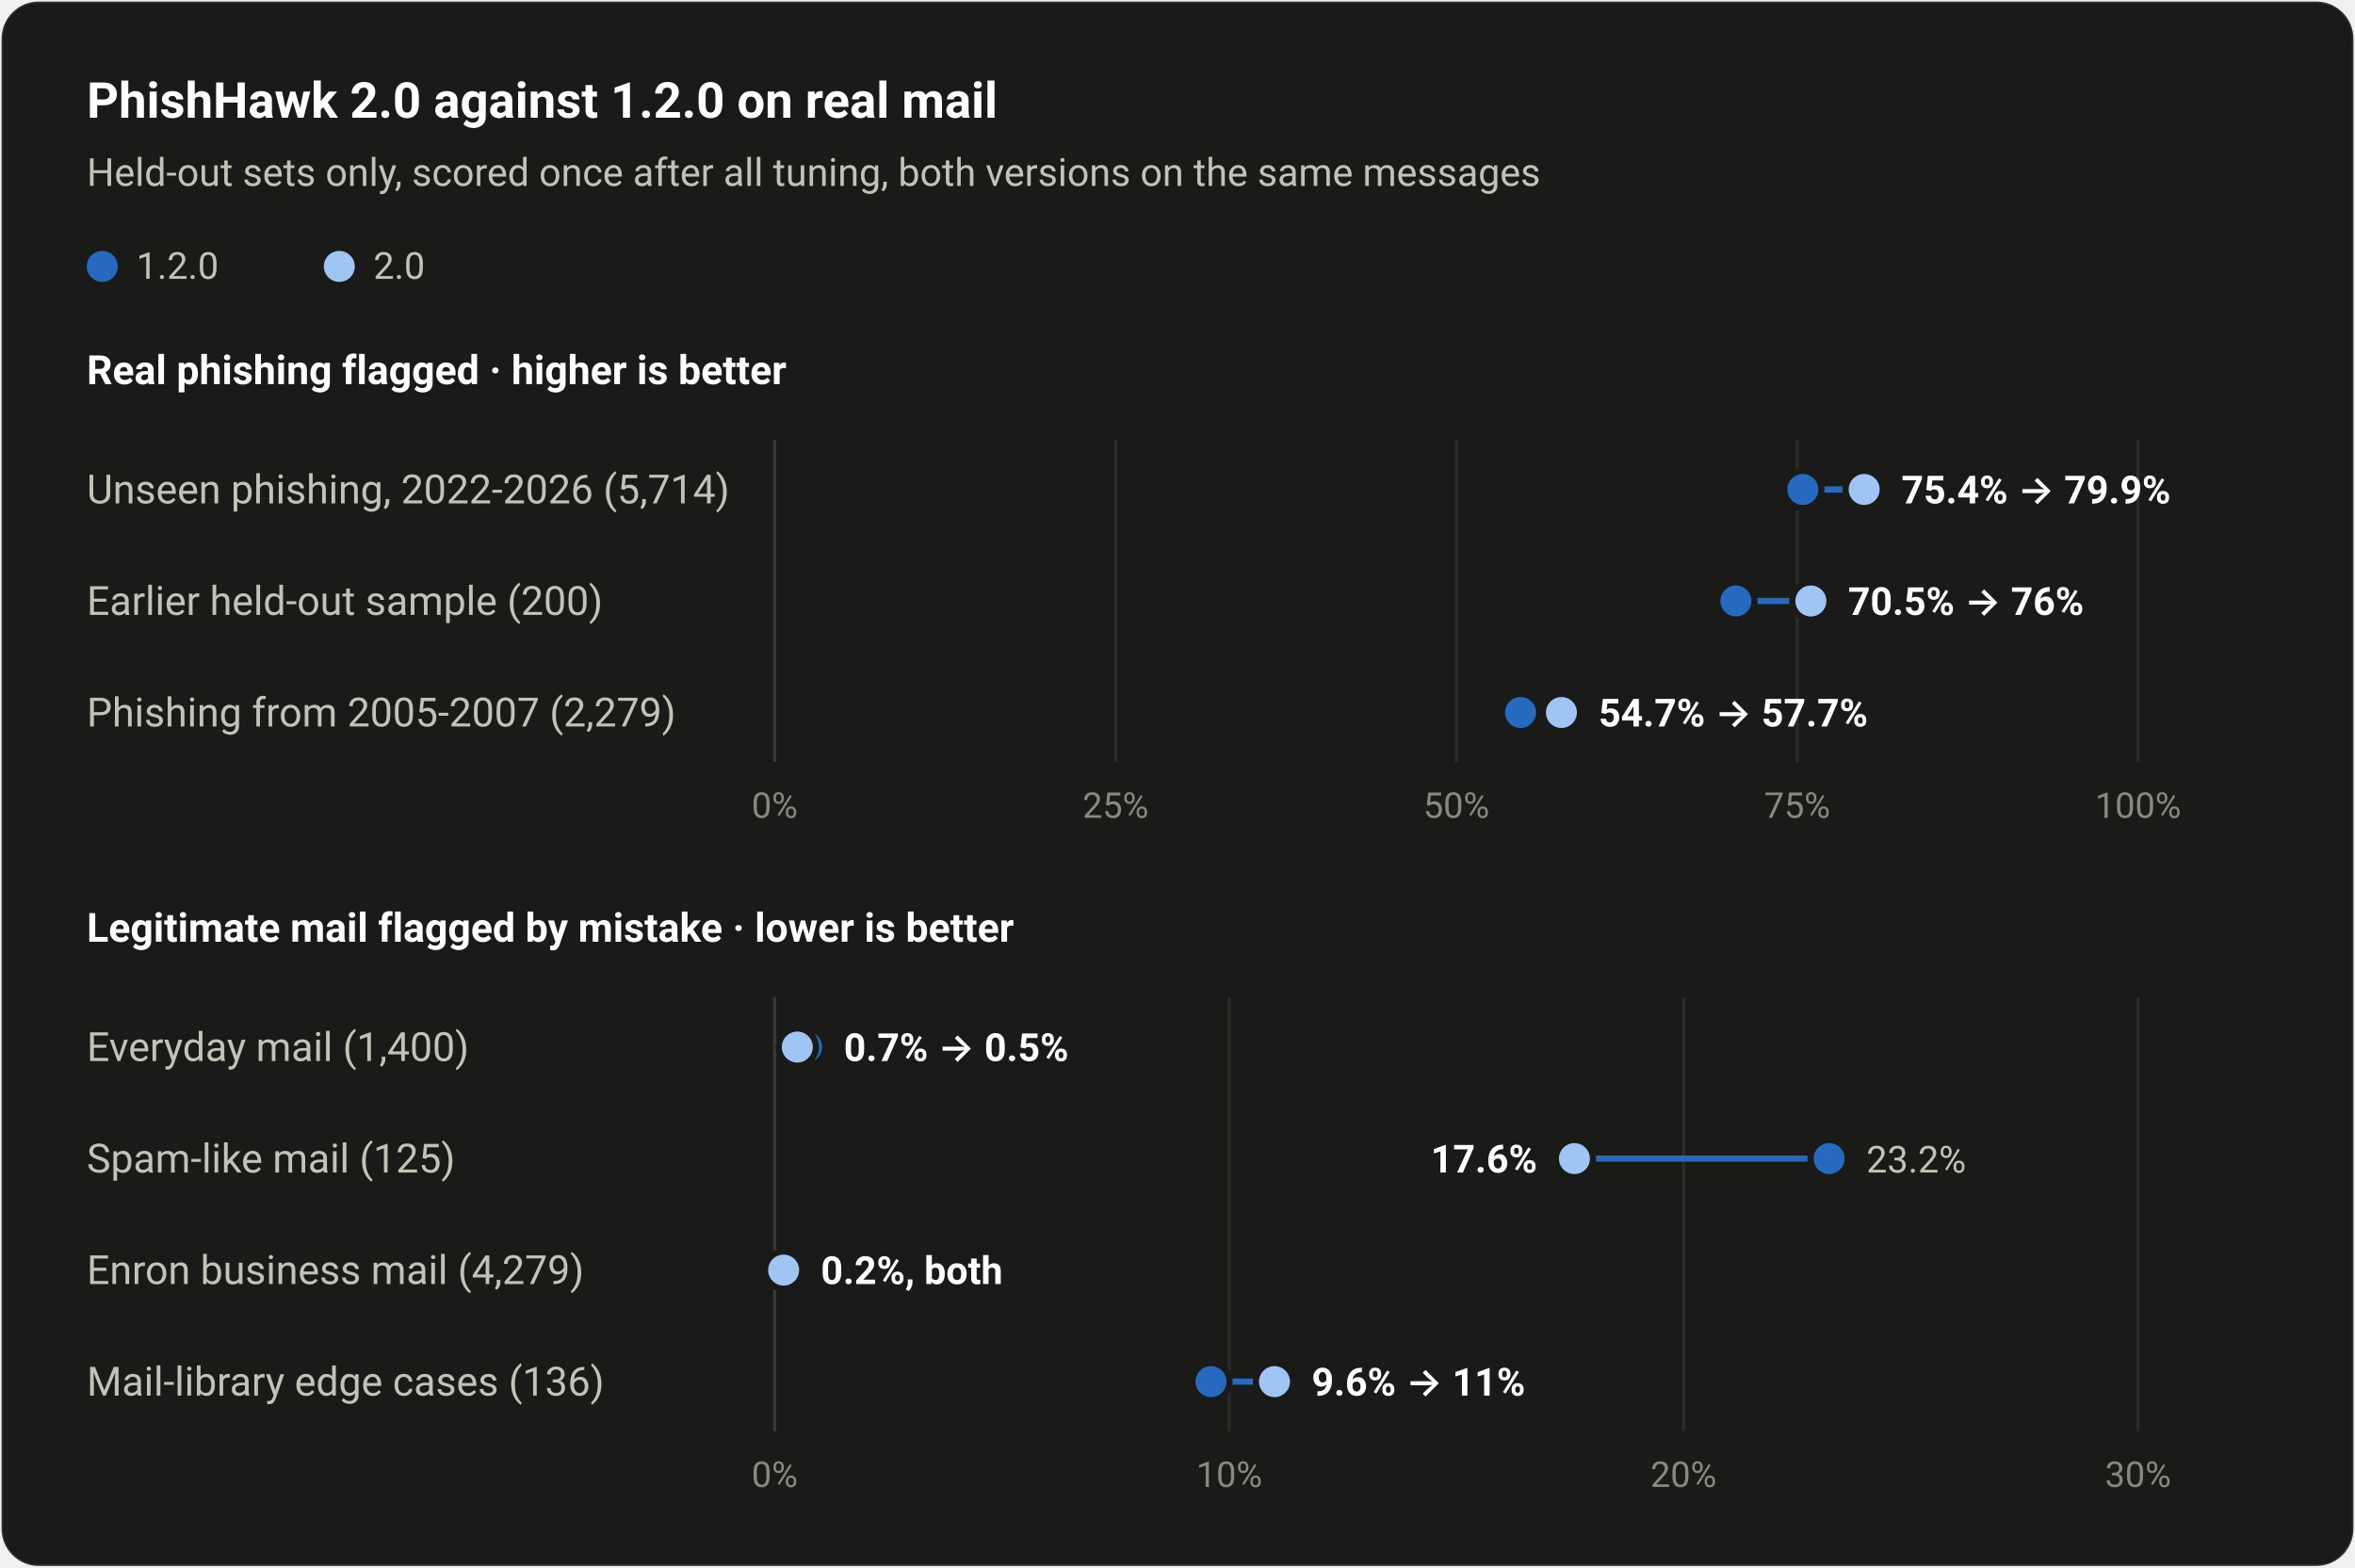
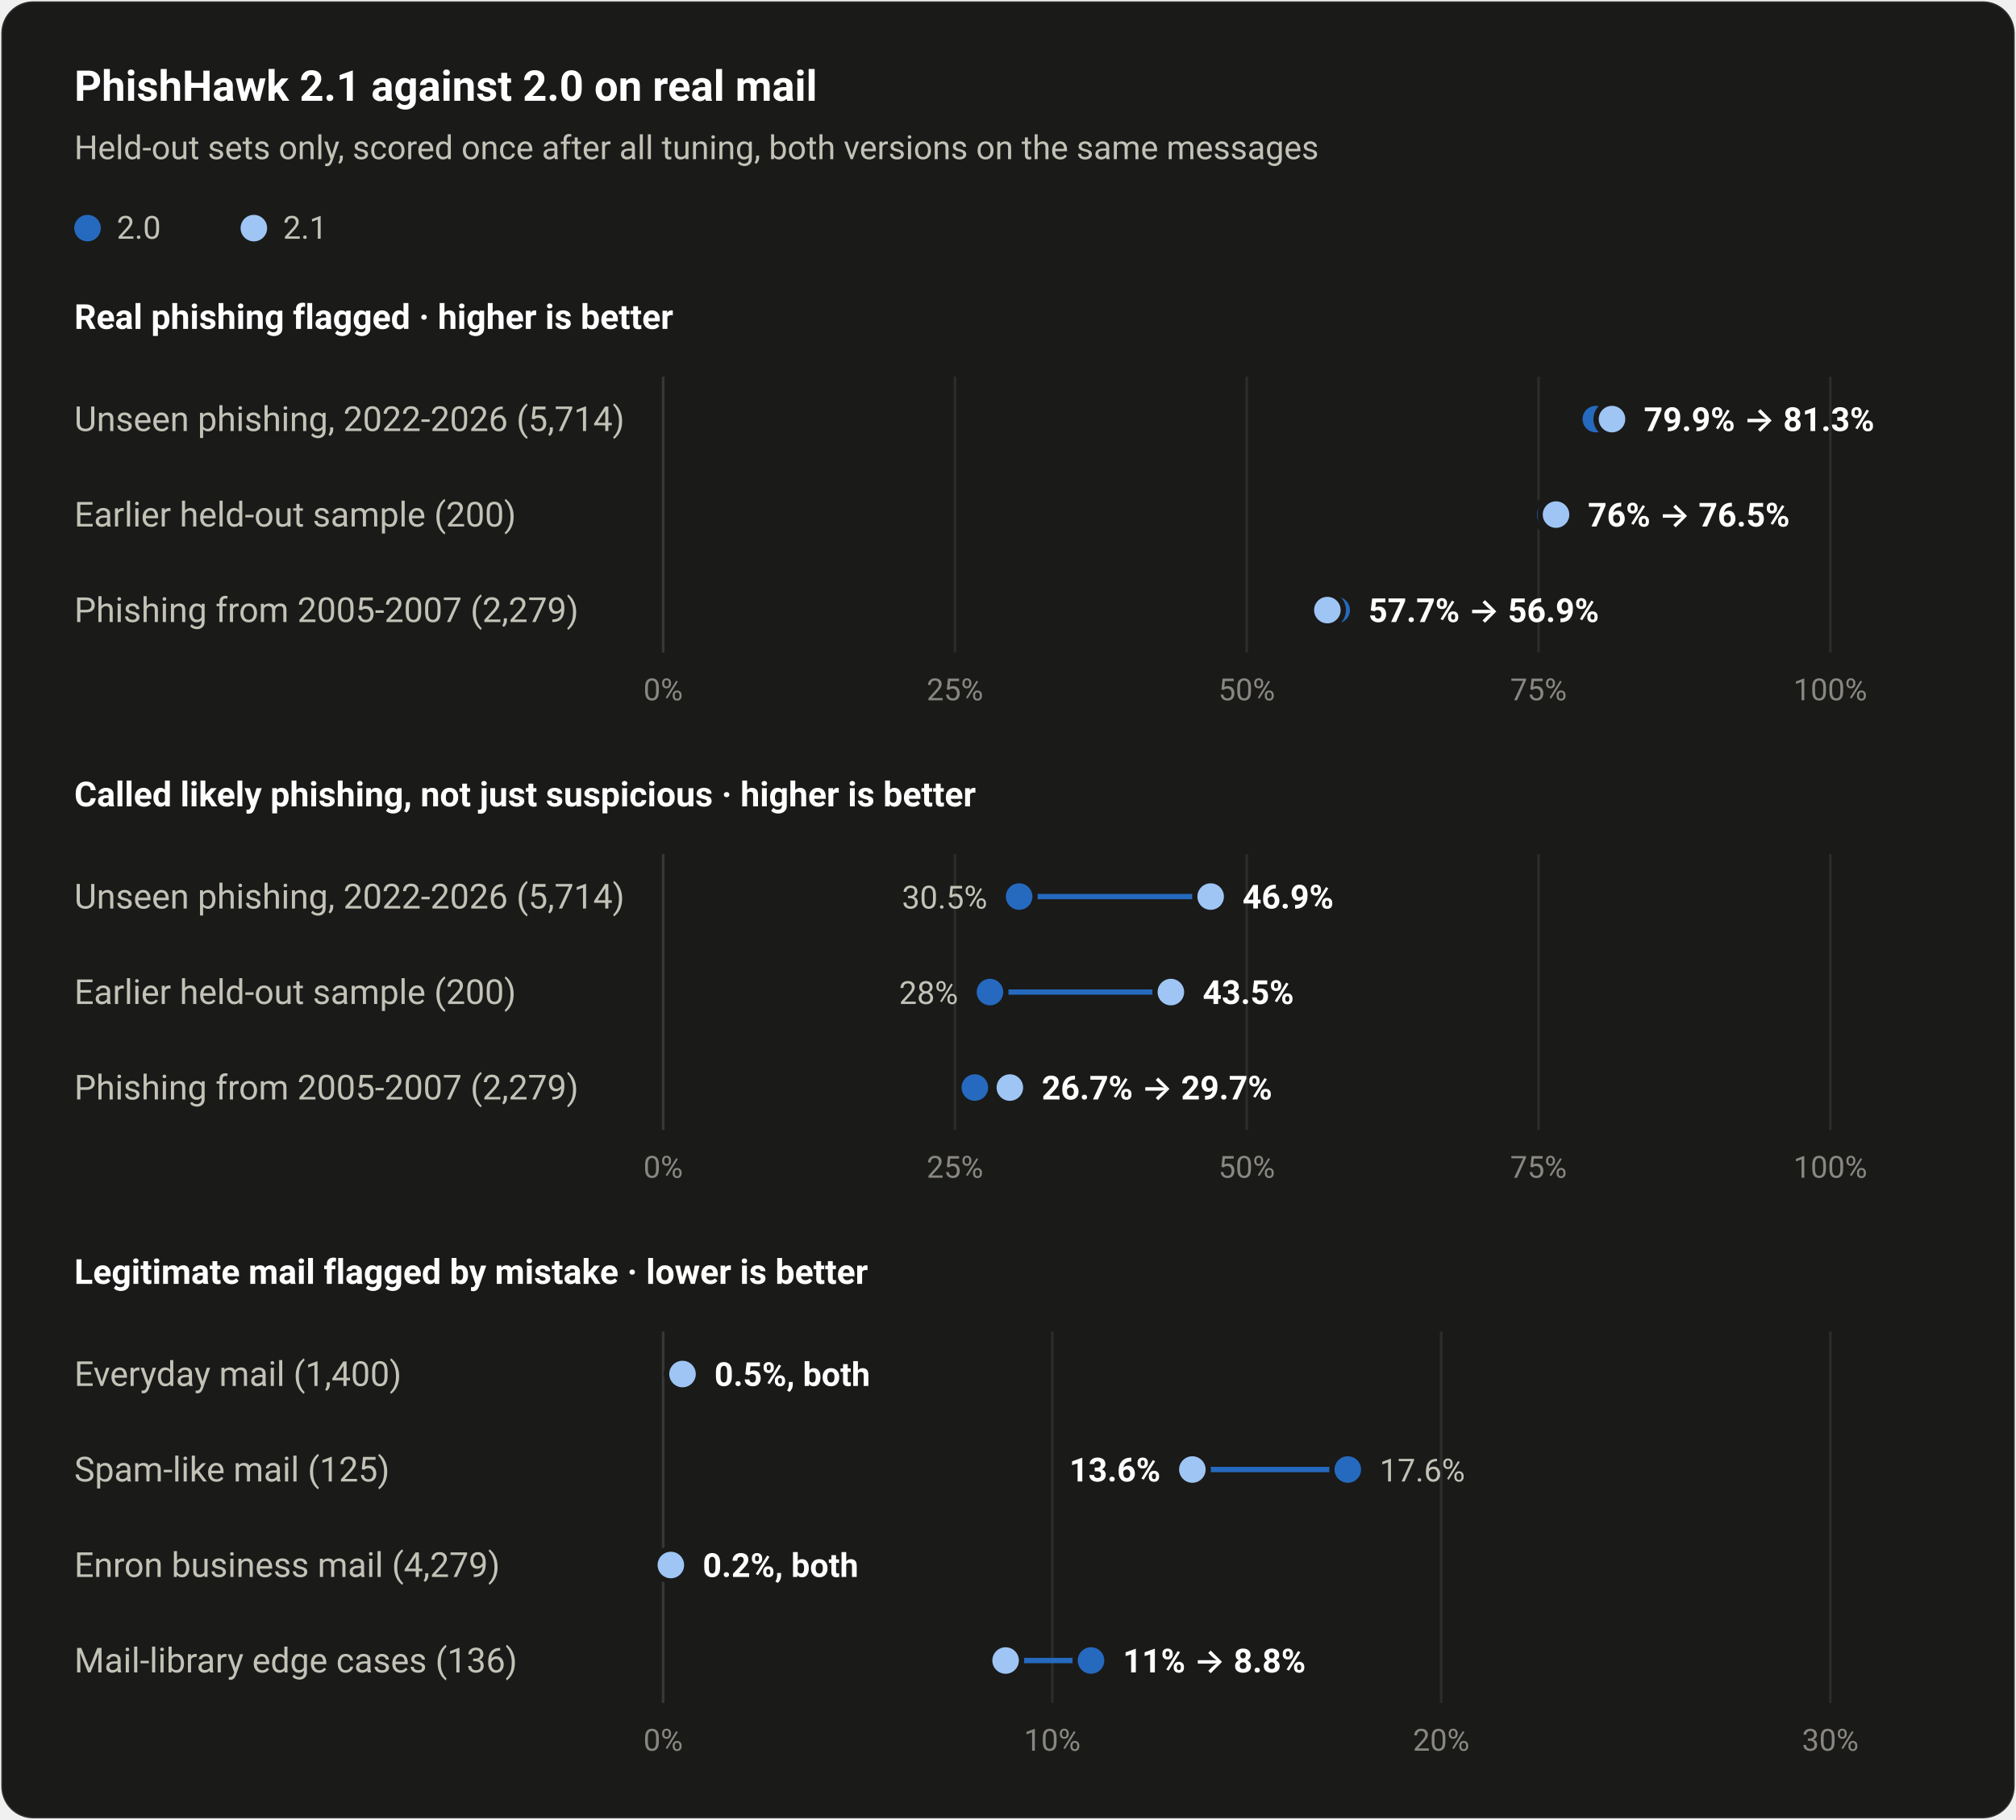
- <svg xmlns="http://www.w3.org/2000/svg" width="760" height="506" viewBox="0 0 760 506" font-family="system-ui,-apple-system,'Segoe UI',Roboto,sans-serif" role="img" aria-label="PhishHawk 2.0 against 1.2.0 on real mail">
-   <rect x="0.5" y="0.5" width="759" height="505" rx="12" fill="#1a1a19" stroke="rgba(255,255,255,0.10)" />
-   <text x="28.0" y="38.0" fill="#ffffff" font-size="16" font-weight="600" text-anchor="start">PhishHawk 2.0 against 1.2.0 on real mail</text>
+ <svg xmlns="http://www.w3.org/2000/svg" width="760" height="686" viewBox="0 0 760 686" font-family="system-ui,-apple-system,'Segoe UI',Roboto,sans-serif" role="img" aria-label="PhishHawk 2.1 against 2.0 on real mail">
+   <rect x="0.5" y="0.5" width="759" height="685" rx="12" fill="#1a1a19" stroke="rgba(255,255,255,0.10)" />
+   <text x="28.0" y="38.0" fill="#ffffff" font-size="16" font-weight="600" text-anchor="start">PhishHawk 2.1 against 2.0 on real mail</text>
  <text x="28.0" y="60.0" fill="#c3c2b7" font-size="12.5" font-weight="400" text-anchor="start">Held-out sets only, scored once after all tuning, both versions on the same messages</text>
  <circle cx="33.0" cy="86.0" r="5" fill="#256abf" />
-   <text x="44.0" y="90.0" fill="#c3c2b7" font-size="12" font-weight="400" text-anchor="start">1.2.0</text>
-   <circle cx="109.5" cy="86.0" r="5" fill="#9ec5f4" />
-   <text x="120.5" y="90.0" fill="#c3c2b7" font-size="12" font-weight="400" text-anchor="start">2.0</text>
+   <text x="44.0" y="90.0" fill="#c3c2b7" font-size="12" font-weight="400" text-anchor="start">2.0</text>
+   <circle cx="95.7" cy="86.0" r="5" fill="#9ec5f4" />
+   <text x="106.7" y="90.0" fill="#c3c2b7" font-size="12" font-weight="400" text-anchor="start">2.1</text>
  <text x="28.0" y="124.0" fill="#ffffff" font-size="13" font-weight="600" text-anchor="start">Real phishing flagged · higher is better</text>
  <line x1="250.0" y1="142.0" x2="250.0" y2="246.0" stroke="#383835" stroke-width="1" />
  <text x="250.0" y="264.0" fill="#898781" font-size="11.5" font-weight="400" text-anchor="middle">0%</text>
  <line x1="360.0" y1="142.0" x2="360.0" y2="246.0" stroke="#2c2c2a" stroke-width="1" />
  <text x="360.0" y="264.0" fill="#898781" font-size="11.5" font-weight="400" text-anchor="middle">25%</text>
  <line x1="470.0" y1="142.0" x2="470.0" y2="246.0" stroke="#2c2c2a" stroke-width="1" />
  <text x="470.0" y="264.0" fill="#898781" font-size="11.5" font-weight="400" text-anchor="middle">50%</text>
  <line x1="580.0" y1="142.0" x2="580.0" y2="246.0" stroke="#2c2c2a" stroke-width="1" />
  <text x="580.0" y="264.0" fill="#898781" font-size="11.5" font-weight="400" text-anchor="middle">75%</text>
  <line x1="690.0" y1="142.0" x2="690.0" y2="246.0" stroke="#2c2c2a" stroke-width="1" />
  <text x="690.0" y="264.0" fill="#898781" font-size="11.5" font-weight="400" text-anchor="middle">100%</text>
  <text x="28.0" y="162.5" fill="#c3c2b7" font-size="13" font-weight="400" text-anchor="start">Unseen phishing, 2022-2026 (5,714)</text>
-   <line x1="581.8" y1="158.0" x2="601.6" y2="158.0" stroke="#256abf" stroke-width="2" stroke-linecap="round" />
-   <circle cx="581.8" cy="158.0" r="6" fill="#256abf" stroke="#1a1a19" stroke-width="2" />
-   <circle cx="601.6" cy="158.0" r="6" fill="#9ec5f4" stroke="#1a1a19" stroke-width="2" />
-   <text x="613.6" y="162.5" fill="#ffffff" font-size="12.5" font-weight="600" text-anchor="start">75.4% → 79.9%</text>
+   <line x1="601.6" y1="158.0" x2="607.7" y2="158.0" stroke="#256abf" stroke-width="2" stroke-linecap="round" />
+   <circle cx="601.6" cy="158.0" r="6" fill="#256abf" stroke="#1a1a19" stroke-width="2" />
+   <circle cx="607.7" cy="158.0" r="6" fill="#9ec5f4" stroke="#1a1a19" stroke-width="2" />
+   <text x="619.7" y="162.5" fill="#ffffff" font-size="12.5" font-weight="600" text-anchor="start">79.9% → 81.3%</text>
  <text x="28.0" y="198.5" fill="#c3c2b7" font-size="13" font-weight="400" text-anchor="start">Earlier held-out sample (200)</text>
-   <line x1="560.2" y1="194.0" x2="584.4" y2="194.0" stroke="#256abf" stroke-width="2" stroke-linecap="round" />
-   <circle cx="560.2" cy="194.0" r="6" fill="#256abf" stroke="#1a1a19" stroke-width="2" />
-   <circle cx="584.4" cy="194.0" r="6" fill="#9ec5f4" stroke="#1a1a19" stroke-width="2" />
-   <text x="596.4" y="198.5" fill="#ffffff" font-size="12.5" font-weight="600" text-anchor="start">70.5% → 76%</text>
+   <line x1="584.4" y1="194.0" x2="586.6" y2="194.0" stroke="#256abf" stroke-width="2" stroke-linecap="round" />
+   <circle cx="584.4" cy="194.0" r="6" fill="#256abf" stroke="#1a1a19" stroke-width="2" />
+   <circle cx="586.6" cy="194.0" r="6" fill="#9ec5f4" stroke="#1a1a19" stroke-width="2" />
+   <text x="598.6" y="198.5" fill="#ffffff" font-size="12.5" font-weight="600" text-anchor="start">76% → 76.5%</text>
  <text x="28.0" y="234.5" fill="#c3c2b7" font-size="13" font-weight="400" text-anchor="start">Phishing from 2005-2007 (2,279)</text>
-   <line x1="490.7" y1="230.0" x2="503.9" y2="230.0" stroke="#256abf" stroke-width="2" stroke-linecap="round" />
-   <circle cx="490.7" cy="230.0" r="6" fill="#256abf" stroke="#1a1a19" stroke-width="2" />
-   <circle cx="503.9" cy="230.0" r="6" fill="#9ec5f4" stroke="#1a1a19" stroke-width="2" />
-   <text x="515.9" y="234.5" fill="#ffffff" font-size="12.5" font-weight="600" text-anchor="start">54.7% → 57.7%</text>
-   <text x="28.0" y="304.0" fill="#ffffff" font-size="13" font-weight="600" text-anchor="start">Legitimate mail flagged by mistake · lower is better</text>
-   <line x1="250.0" y1="322.0" x2="250.0" y2="462.0" stroke="#383835" stroke-width="1" />
-   <text x="250.0" y="480.0" fill="#898781" font-size="11.5" font-weight="400" text-anchor="middle">0%</text>
-   <line x1="396.7" y1="322.0" x2="396.7" y2="462.0" stroke="#2c2c2a" stroke-width="1" />
-   <text x="396.7" y="480.0" fill="#898781" font-size="11.5" font-weight="400" text-anchor="middle">10%</text>
-   <line x1="543.3" y1="322.0" x2="543.3" y2="462.0" stroke="#2c2c2a" stroke-width="1" />
-   <text x="543.3" y="480.0" fill="#898781" font-size="11.5" font-weight="400" text-anchor="middle">20%</text>
-   <line x1="690.0" y1="322.0" x2="690.0" y2="462.0" stroke="#2c2c2a" stroke-width="1" />
-   <text x="690.0" y="480.0" fill="#898781" font-size="11.5" font-weight="400" text-anchor="middle">30%</text>
-   <text x="28.0" y="342.5" fill="#c3c2b7" font-size="13" font-weight="400" text-anchor="start">Everyday mail (1,400)</text>
-   <line x1="260.3" y1="338.0" x2="257.3" y2="338.0" stroke="#256abf" stroke-width="2" stroke-linecap="round" />
-   <circle cx="260.3" cy="338.0" r="6" fill="#256abf" stroke="#1a1a19" stroke-width="2" />
-   <circle cx="257.3" cy="338.0" r="6" fill="#9ec5f4" stroke="#1a1a19" stroke-width="2" />
-   <text x="272.3" y="342.5" fill="#ffffff" font-size="12.5" font-weight="600" text-anchor="start">0.7% → 0.5%</text>
-   <text x="28.0" y="378.5" fill="#c3c2b7" font-size="13" font-weight="400" text-anchor="start">Spam-like mail (125)</text>
-   <line x1="590.3" y1="374.0" x2="508.1" y2="374.0" stroke="#256abf" stroke-width="2" stroke-linecap="round" />
-   <circle cx="590.3" cy="374.0" r="6" fill="#256abf" stroke="#1a1a19" stroke-width="2" />
-   <circle cx="508.1" cy="374.0" r="6" fill="#9ec5f4" stroke="#1a1a19" stroke-width="2" />
-   <text x="602.3" y="378.5" fill="#c3c2b7" font-size="12" font-weight="400" text-anchor="start">23.2%</text>
-   <text x="496.1" y="378.5" fill="#ffffff" font-size="12.5" font-weight="600" text-anchor="end">17.6%</text>
-   <text x="28.0" y="414.5" fill="#c3c2b7" font-size="13" font-weight="400" text-anchor="start">Enron business mail (4,279)</text>
-   <line x1="252.9" y1="410.0" x2="252.9" y2="410.0" stroke="#256abf" stroke-width="2" stroke-linecap="round" />
-   <circle cx="252.9" cy="410.0" r="6" fill="#256abf" stroke="#1a1a19" stroke-width="2" />
-   <circle cx="252.9" cy="410.0" r="6" fill="#9ec5f4" stroke="#1a1a19" stroke-width="2" />
-   <text x="264.9" y="414.5" fill="#ffffff" font-size="12.5" font-weight="600" text-anchor="start">0.2%, both</text>
-   <text x="28.0" y="450.5" fill="#c3c2b7" font-size="13" font-weight="400" text-anchor="start">Mail-library edge cases (136)</text>
-   <line x1="390.8" y1="446.0" x2="411.3" y2="446.0" stroke="#256abf" stroke-width="2" stroke-linecap="round" />
-   <circle cx="390.8" cy="446.0" r="6" fill="#256abf" stroke="#1a1a19" stroke-width="2" />
-   <circle cx="411.3" cy="446.0" r="6" fill="#9ec5f4" stroke="#1a1a19" stroke-width="2" />
-   <text x="423.3" y="450.5" fill="#ffffff" font-size="12.5" font-weight="600" text-anchor="start">9.6% → 11%</text>
+   <line x1="503.9" y1="230.0" x2="500.4" y2="230.0" stroke="#256abf" stroke-width="2" stroke-linecap="round" />
+   <circle cx="503.9" cy="230.0" r="6" fill="#256abf" stroke="#1a1a19" stroke-width="2" />
+   <circle cx="500.4" cy="230.0" r="6" fill="#9ec5f4" stroke="#1a1a19" stroke-width="2" />
+   <text x="515.9" y="234.5" fill="#ffffff" font-size="12.5" font-weight="600" text-anchor="start">57.7% → 56.9%</text>
+   <text x="28.0" y="304.0" fill="#ffffff" font-size="13" font-weight="600" text-anchor="start">Called likely phishing, not just suspicious · higher is better</text>
+   <line x1="250.0" y1="322.0" x2="250.0" y2="426.0" stroke="#383835" stroke-width="1" />
+   <text x="250.0" y="444.0" fill="#898781" font-size="11.5" font-weight="400" text-anchor="middle">0%</text>
+   <line x1="360.0" y1="322.0" x2="360.0" y2="426.0" stroke="#2c2c2a" stroke-width="1" />
+   <text x="360.0" y="444.0" fill="#898781" font-size="11.5" font-weight="400" text-anchor="middle">25%</text>
+   <line x1="470.0" y1="322.0" x2="470.0" y2="426.0" stroke="#2c2c2a" stroke-width="1" />
+   <text x="470.0" y="444.0" fill="#898781" font-size="11.5" font-weight="400" text-anchor="middle">50%</text>
+   <line x1="580.0" y1="322.0" x2="580.0" y2="426.0" stroke="#2c2c2a" stroke-width="1" />
+   <text x="580.0" y="444.0" fill="#898781" font-size="11.5" font-weight="400" text-anchor="middle">75%</text>
+   <line x1="690.0" y1="322.0" x2="690.0" y2="426.0" stroke="#2c2c2a" stroke-width="1" />
+   <text x="690.0" y="444.0" fill="#898781" font-size="11.5" font-weight="400" text-anchor="middle">100%</text>
+   <text x="28.0" y="342.5" fill="#c3c2b7" font-size="13" font-weight="400" text-anchor="start">Unseen phishing, 2022-2026 (5,714)</text>
+   <line x1="384.2" y1="338.0" x2="456.4" y2="338.0" stroke="#256abf" stroke-width="2" stroke-linecap="round" />
+   <circle cx="384.2" cy="338.0" r="6" fill="#256abf" stroke="#1a1a19" stroke-width="2" />
+   <circle cx="456.4" cy="338.0" r="6" fill="#9ec5f4" stroke="#1a1a19" stroke-width="2" />
+   <text x="372.2" y="342.5" fill="#c3c2b7" font-size="12" font-weight="400" text-anchor="end">30.5%</text>
+   <text x="468.4" y="342.5" fill="#ffffff" font-size="12.5" font-weight="600" text-anchor="start">46.9%</text>
+   <text x="28.0" y="378.5" fill="#c3c2b7" font-size="13" font-weight="400" text-anchor="start">Earlier held-out sample (200)</text>
+   <line x1="373.2" y1="374.0" x2="441.4" y2="374.0" stroke="#256abf" stroke-width="2" stroke-linecap="round" />
+   <circle cx="373.2" cy="374.0" r="6" fill="#256abf" stroke="#1a1a19" stroke-width="2" />
+   <circle cx="441.4" cy="374.0" r="6" fill="#9ec5f4" stroke="#1a1a19" stroke-width="2" />
+   <text x="361.2" y="378.5" fill="#c3c2b7" font-size="12" font-weight="400" text-anchor="end">28%</text>
+   <text x="453.4" y="378.5" fill="#ffffff" font-size="12.5" font-weight="600" text-anchor="start">43.5%</text>
+   <text x="28.0" y="414.5" fill="#c3c2b7" font-size="13" font-weight="400" text-anchor="start">Phishing from 2005-2007 (2,279)</text>
+   <line x1="367.5" y1="410.0" x2="380.7" y2="410.0" stroke="#256abf" stroke-width="2" stroke-linecap="round" />
+   <circle cx="367.5" cy="410.0" r="6" fill="#256abf" stroke="#1a1a19" stroke-width="2" />
+   <circle cx="380.7" cy="410.0" r="6" fill="#9ec5f4" stroke="#1a1a19" stroke-width="2" />
+   <text x="392.7" y="414.5" fill="#ffffff" font-size="12.5" font-weight="600" text-anchor="start">26.7% → 29.7%</text>
+   <text x="28.0" y="484.0" fill="#ffffff" font-size="13" font-weight="600" text-anchor="start">Legitimate mail flagged by mistake · lower is better</text>
+   <line x1="250.0" y1="502.0" x2="250.0" y2="642.0" stroke="#383835" stroke-width="1" />
+   <text x="250.0" y="660.0" fill="#898781" font-size="11.5" font-weight="400" text-anchor="middle">0%</text>
+   <line x1="396.7" y1="502.0" x2="396.7" y2="642.0" stroke="#2c2c2a" stroke-width="1" />
+   <text x="396.7" y="660.0" fill="#898781" font-size="11.5" font-weight="400" text-anchor="middle">10%</text>
+   <line x1="543.3" y1="502.0" x2="543.3" y2="642.0" stroke="#2c2c2a" stroke-width="1" />
+   <text x="543.3" y="660.0" fill="#898781" font-size="11.5" font-weight="400" text-anchor="middle">20%</text>
+   <line x1="690.0" y1="502.0" x2="690.0" y2="642.0" stroke="#2c2c2a" stroke-width="1" />
+   <text x="690.0" y="660.0" fill="#898781" font-size="11.5" font-weight="400" text-anchor="middle">30%</text>
+   <text x="28.0" y="522.5" fill="#c3c2b7" font-size="13" font-weight="400" text-anchor="start">Everyday mail (1,400)</text>
+   <line x1="257.3" y1="518.0" x2="257.3" y2="518.0" stroke="#256abf" stroke-width="2" stroke-linecap="round" />
+   <circle cx="257.3" cy="518.0" r="6" fill="#256abf" stroke="#1a1a19" stroke-width="2" />
+   <circle cx="257.3" cy="518.0" r="6" fill="#9ec5f4" stroke="#1a1a19" stroke-width="2" />
+   <text x="269.3" y="522.5" fill="#ffffff" font-size="12.5" font-weight="600" text-anchor="start">0.5%, both</text>
+   <text x="28.0" y="558.5" fill="#c3c2b7" font-size="13" font-weight="400" text-anchor="start">Spam-like mail (125)</text>
+   <line x1="508.1" y1="554.0" x2="449.5" y2="554.0" stroke="#256abf" stroke-width="2" stroke-linecap="round" />
+   <circle cx="508.1" cy="554.0" r="6" fill="#256abf" stroke="#1a1a19" stroke-width="2" />
+   <circle cx="449.5" cy="554.0" r="6" fill="#9ec5f4" stroke="#1a1a19" stroke-width="2" />
+   <text x="520.1" y="558.5" fill="#c3c2b7" font-size="12" font-weight="400" text-anchor="start">17.6%</text>
+   <text x="437.5" y="558.5" fill="#ffffff" font-size="12.5" font-weight="600" text-anchor="end">13.6%</text>
+   <text x="28.0" y="594.5" fill="#c3c2b7" font-size="13" font-weight="400" text-anchor="start">Enron business mail (4,279)</text>
+   <line x1="252.9" y1="590.0" x2="252.9" y2="590.0" stroke="#256abf" stroke-width="2" stroke-linecap="round" />
+   <circle cx="252.9" cy="590.0" r="6" fill="#256abf" stroke="#1a1a19" stroke-width="2" />
+   <circle cx="252.9" cy="590.0" r="6" fill="#9ec5f4" stroke="#1a1a19" stroke-width="2" />
+   <text x="264.9" y="594.5" fill="#ffffff" font-size="12.5" font-weight="600" text-anchor="start">0.2%, both</text>
+   <text x="28.0" y="630.5" fill="#c3c2b7" font-size="13" font-weight="400" text-anchor="start">Mail-library edge cases (136)</text>
+   <line x1="411.3" y1="626.0" x2="379.1" y2="626.0" stroke="#256abf" stroke-width="2" stroke-linecap="round" />
+   <circle cx="411.3" cy="626.0" r="6" fill="#256abf" stroke="#1a1a19" stroke-width="2" />
+   <circle cx="379.1" cy="626.0" r="6" fill="#9ec5f4" stroke="#1a1a19" stroke-width="2" />
+   <text x="423.3" y="630.5" fill="#ffffff" font-size="12.5" font-weight="600" text-anchor="start">11% → 8.8%</text>
</svg>
